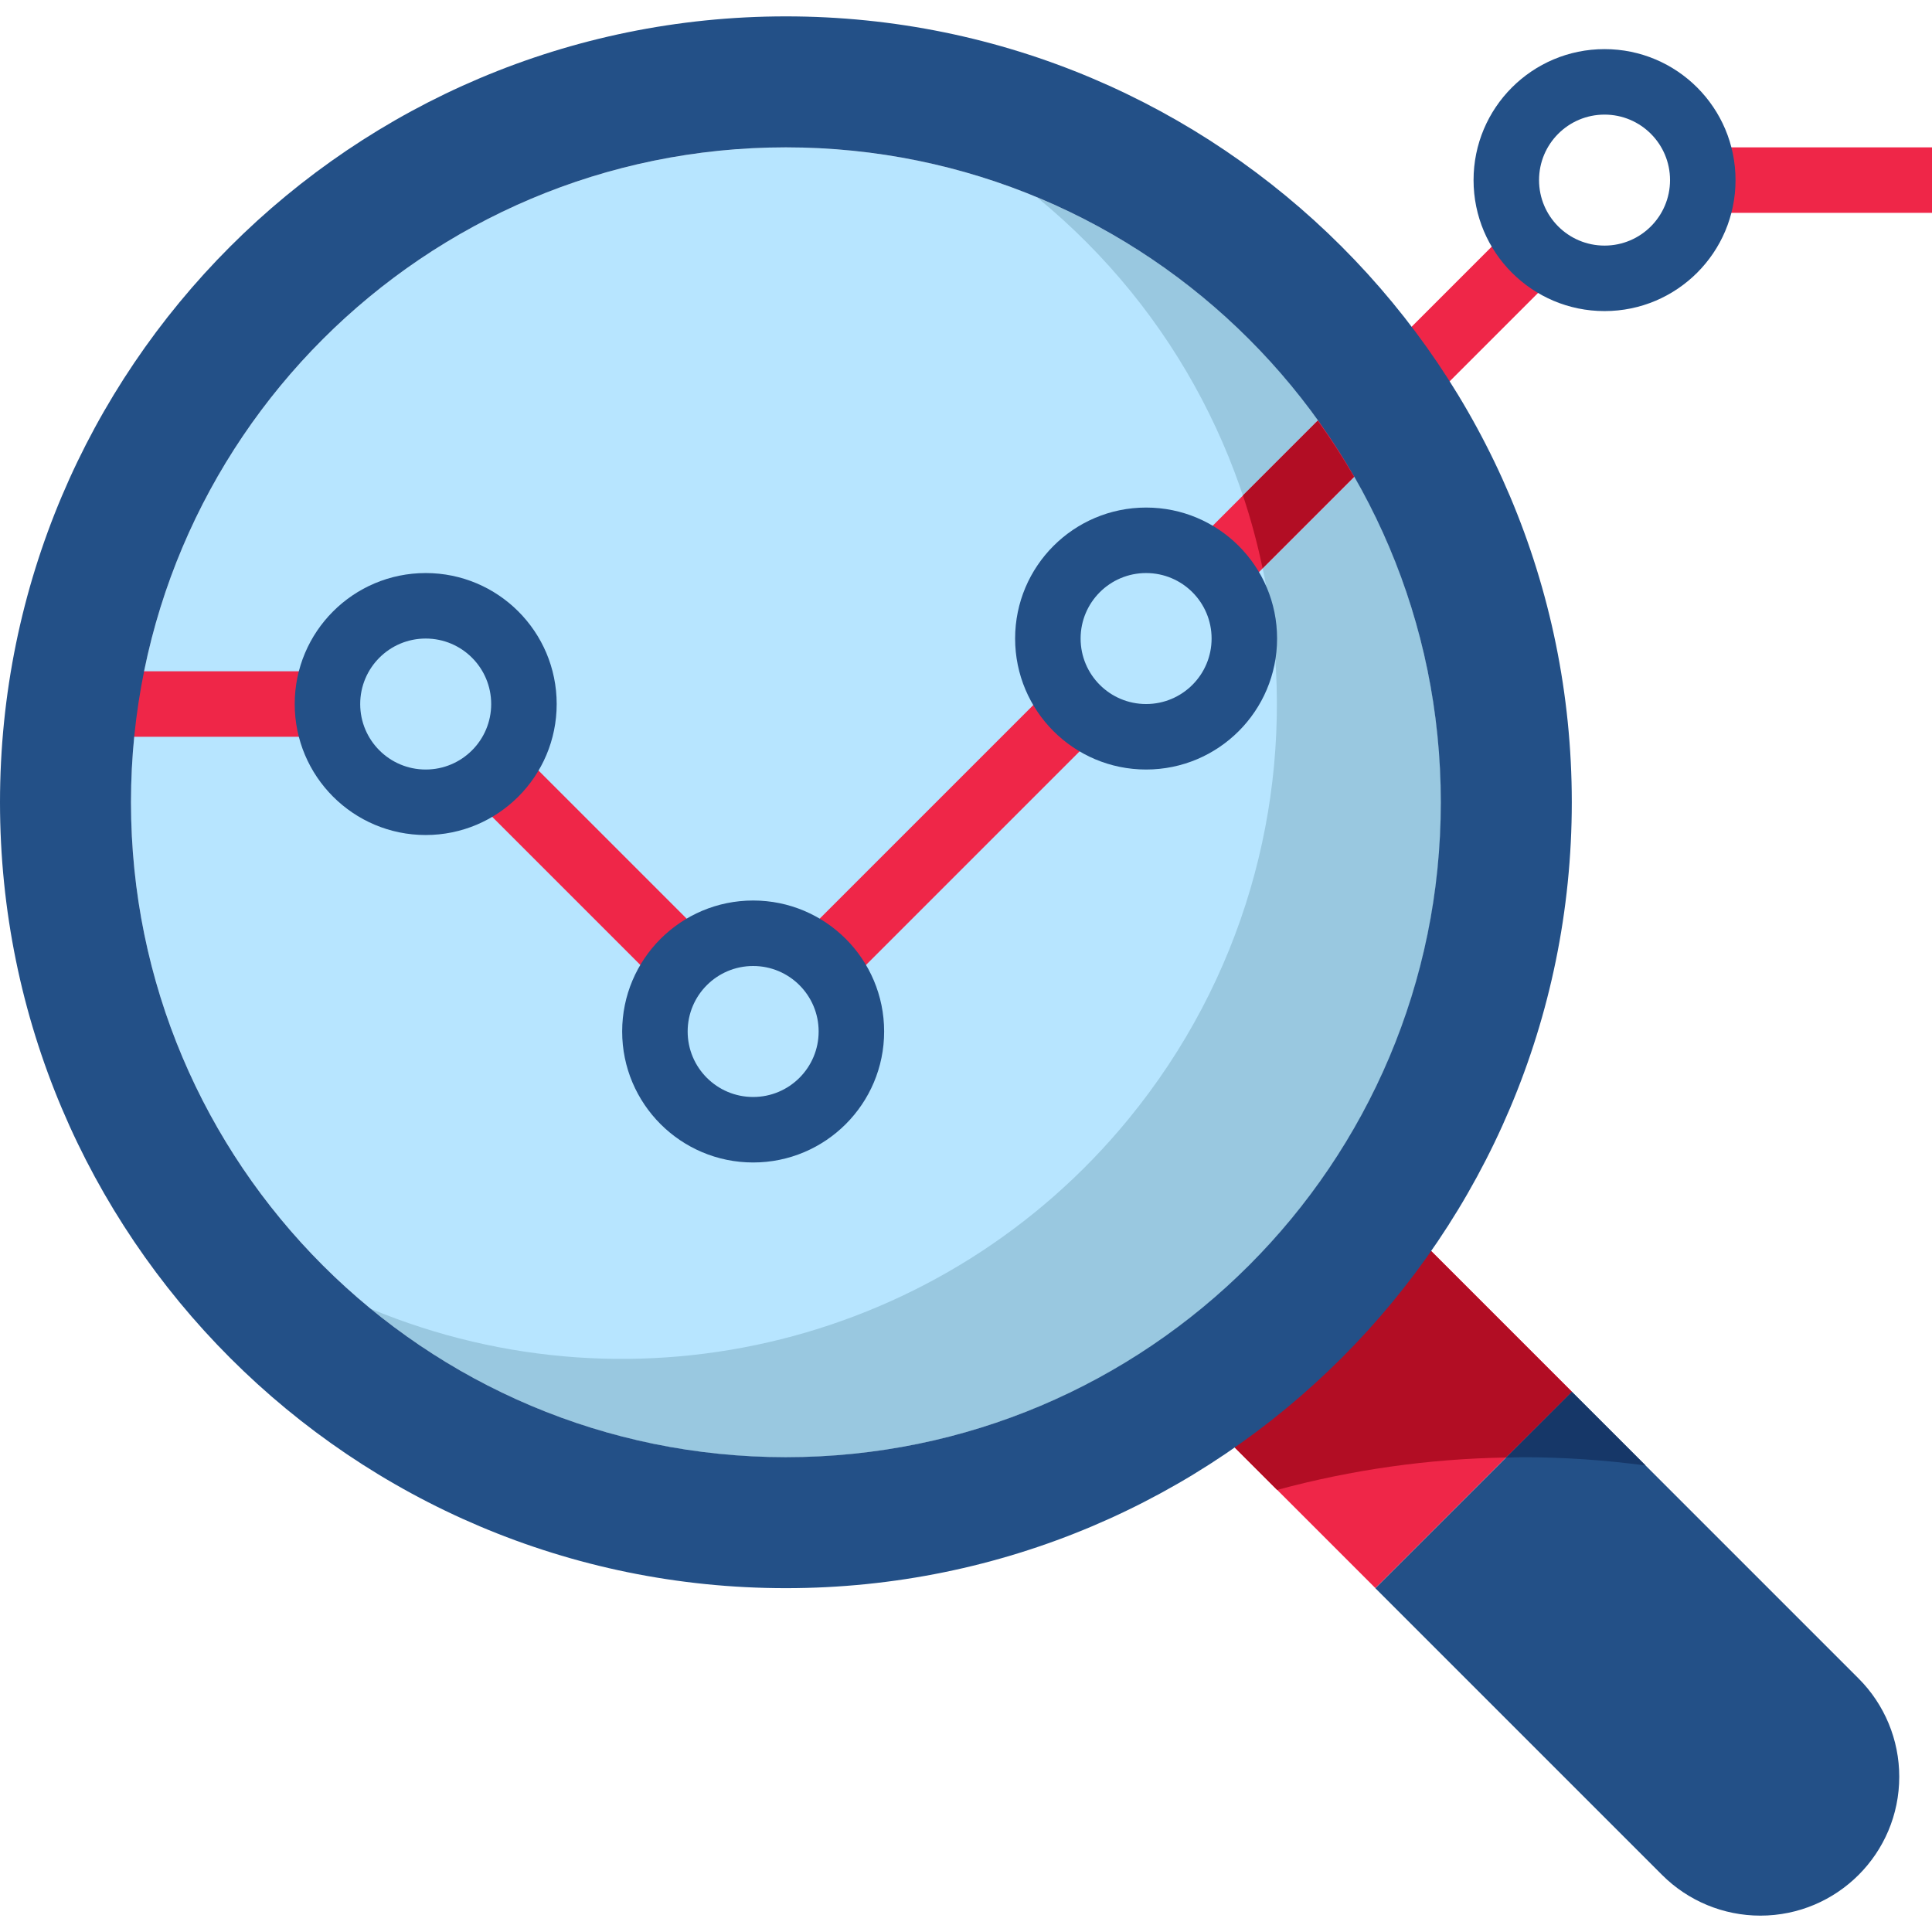
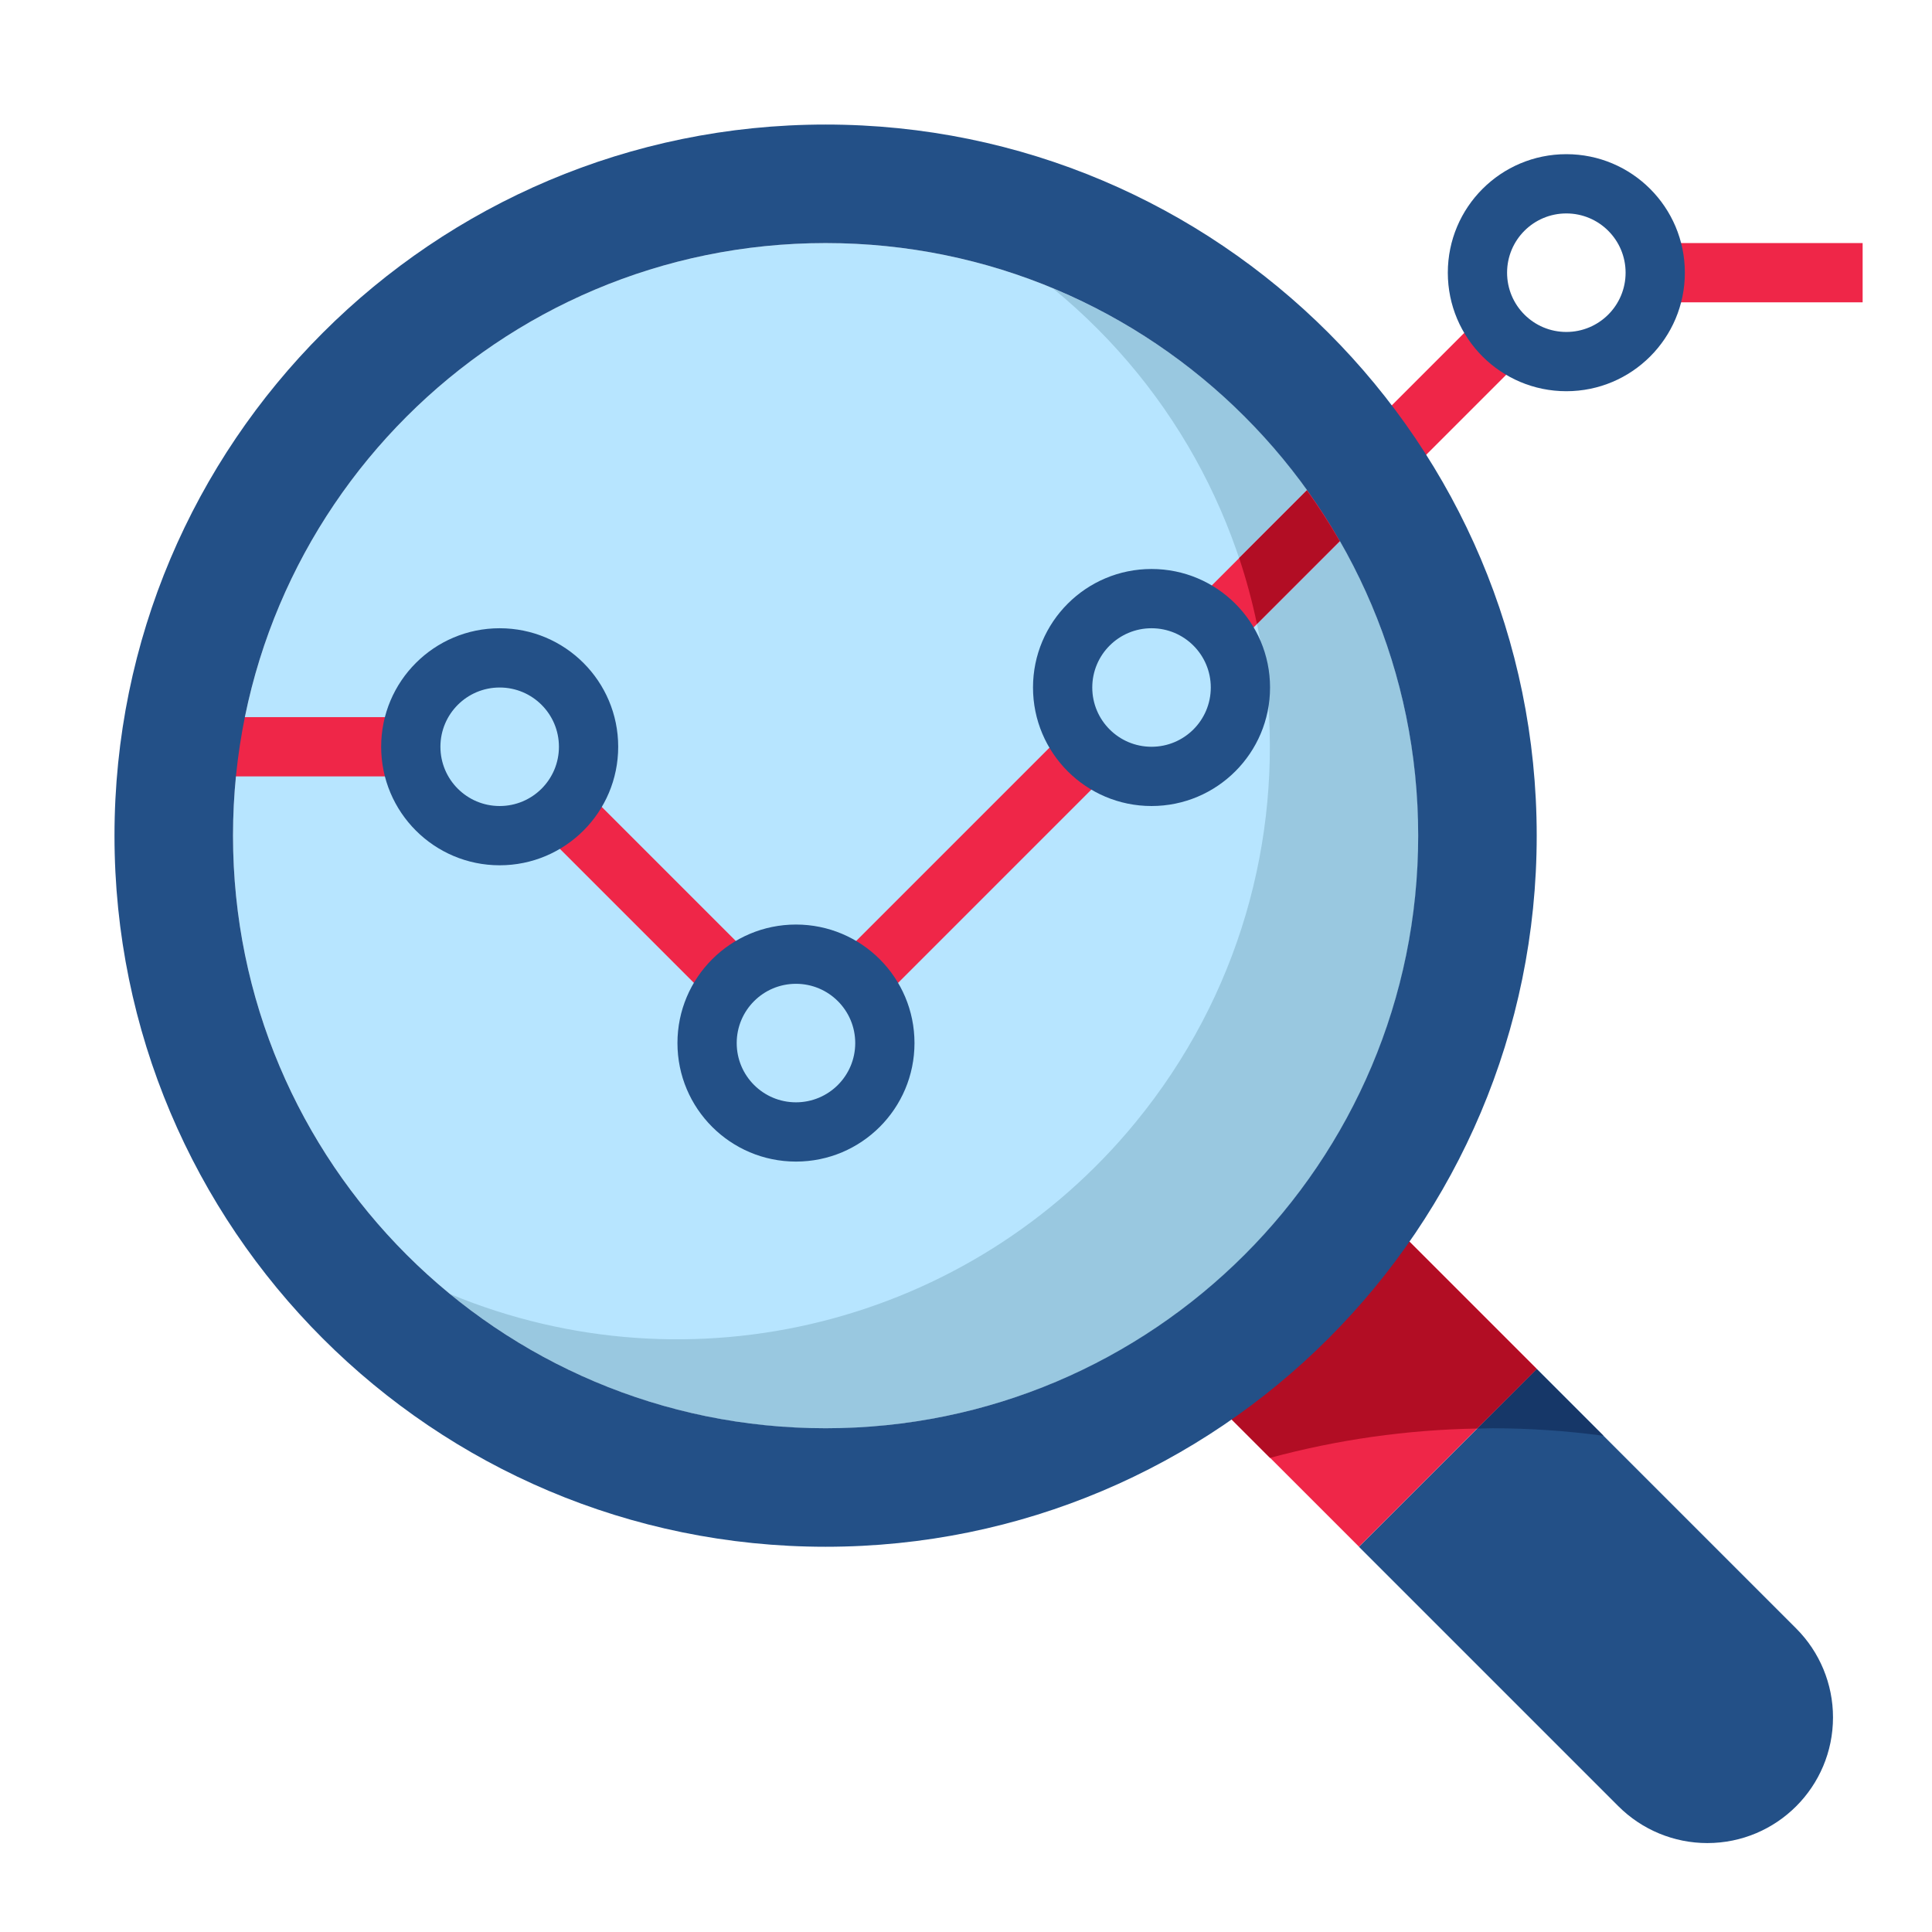
- <svg xmlns="http://www.w3.org/2000/svg" version="1.1" id="Capa_1" x="0px" y="0px" viewBox="0 0 512 512" style="enable-background:new 0 0 512 512;" xml:space="preserve">
-   <path style="fill:#235087;" d="M416.542,368.814l75.993,75.993c6.908,6.908,10.787,16.271,10.787,26.034l0,0  c0.009,20.332-16.471,36.812-36.803,36.821c-0.009,0-0.009,0-0.017,0l0,0c-9.763,0-19.126-3.879-26.034-10.787l-75.993-75.993  L416.542,368.814z" />
-   <rect x="332.005" y="342.457" transform="matrix(-0.7071 0.7071 -0.7071 -0.7071 893.4613 376.1828)" style="fill:#EF2648;" width="73.632" height="61.353" />
-   <path style="fill:#163768;" d="M403.525,386.169c10.9,0.017,21.782,0.755,32.577,2.204l-19.56-19.56l-17.469,17.469  C400.558,386.256,402.033,386.169,403.525,386.169z" />
-   <path style="fill:#B20D24;" d="M416.542,368.814l-43.39-43.39l-52.068,52.068l17.356,17.356c19.768-5.354,40.127-8.244,60.607-8.591  L416.542,368.814z" />
-   <circle style="fill:#B7E5FF;" cx="208.271" cy="212.61" r="173.559" />
-   <g>
-     <rect x="147.522" y="193.141" transform="matrix(-0.7071 0.7071 -0.7071 -0.7071 429.2543 282.1118)" style="fill:#EF2648;" width="17.356" height="73.632" />
-     <rect x="202.57" y="212.612" transform="matrix(-0.7071 0.7071 -0.7071 -0.7071 586.0867 199.8138)" style="fill:#EF2648;" width="98.182" height="17.356" />
-     <rect x="451.254" y="39.051" style="fill:#EF2648;" width="60.746" height="17.356" />
-     <rect x="34.712" y="177.898" style="fill:#EF2648;" width="52.068" height="17.356" />
-     <rect x="365.953" y="73.78" transform="matrix(-0.7071 0.7071 -0.7071 -0.7071 724.9299 -135.3595)" style="fill:#EF2648;" width="49.091" height="17.356" />
+ <svg xmlns="http://www.w3.org/2000/svg" version="1.1" id="Capa_1" x="0px" y="0px" viewBox="0 0 100 100" xml:space="preserve" width="100" height="100">
+   <defs id="defs77" />
+   <path style="fill:#235087;stroke-width:0.177" d="m 79.54,70.859 13.43,13.43 c 1.221,1.221 1.906,2.876 1.906,4.601 v 0 c 0.001,3.593 -2.911,6.506 -6.504,6.507 -0.001,0 -0.001,0 -0.003,0 v 0 c -1.725,0 -3.38,-0.686 -4.601,-1.906 l -13.43,-13.43 z" id="path2" />
+   <rect x="-6.142" y="-106.346" transform="rotate(135)" style="fill:#ef2648;stroke-width:0.177" width="13.013" height="10.843" id="rect4" />
+   <path style="fill:#163768;stroke-width:0.177" d="m 77.239,73.926 c 1.926,0.003 3.849,0.133 5.757,0.39 l -3.457,-3.457 -3.087,3.087 c 0.262,-0.005 0.523,-0.02 0.787,-0.02 z" id="path6" />
+   <path style="fill:#b20d24;stroke-width:0.177" d="m 79.54,70.859 -7.668,-7.668 -9.202,9.202 3.067,3.067 c 3.494,-0.946 7.091,-1.457 10.711,-1.518 z" id="path8" />
+   <circle style="fill:#b7e5ff;stroke-width:0.177" cx="42.733" cy="43.253" r="30.672" id="circle10" />
+   <g id="g22" transform="matrix(0.1767257,0,0,0.1767257,5.926136,5.679726)">
+     <rect x="147.522" y="193.141" transform="matrix(-0.7071,0.7071,-0.7071,-0.7071,429.2543,282.1118)" style="fill:#ef2648" width="17.356" height="73.632" id="rect12" />
+     <rect x="202.57" y="212.612" transform="matrix(-0.7071,0.7071,-0.7071,-0.7071,586.0867,199.8138)" style="fill:#ef2648" width="98.182" height="17.356" id="rect14" />
+     <rect x="451.254" y="39.051" style="fill:#ef2648" width="60.746" height="17.356" id="rect16" />
+     <rect x="34.712" y="177.898" style="fill:#ef2648" width="52.068" height="17.356" id="rect18" />
+     <rect x="365.953" y="73.78" transform="matrix(-0.7071,0.7071,-0.7071,-0.7071,724.9299,-135.3595)" style="fill:#ef2648" width="49.091" height="17.356" id="rect20" />
  </g>
-   <g>
-     <path style="fill:#235087;" d="M112.814,221.288c-19.17,0-34.712-15.542-34.712-34.712s15.542-34.712,34.712-34.712   s34.712,15.542,34.712,34.712S131.983,221.288,112.814,221.288z M112.814,169.22c-9.589,0-17.356,7.767-17.356,17.356   c0,9.589,7.767,17.356,17.356,17.356s17.356-7.767,17.356-17.356C130.169,176.987,122.403,169.22,112.814,169.22z" />
-     <path style="fill:#235087;" d="M199.593,308.068c-19.17,0-34.712-15.542-34.712-34.712s15.542-34.712,34.712-34.712   s34.712,15.542,34.712,34.712S218.763,308.068,199.593,308.068z M199.593,256c-9.589,0-17.356,7.767-17.356,17.356   s7.767,17.356,17.356,17.356c9.589,0,17.356-7.767,17.356-17.356S209.182,256,199.593,256z" />
-     <path style="fill:#235087;" d="M425.22,82.441c-19.17,0-34.712-15.542-34.712-34.712s15.542-34.712,34.712-34.712   s34.712,15.542,34.712,34.712S444.39,82.441,425.22,82.441z M425.22,30.373c-9.589,0-17.356,7.767-17.356,17.356   s7.767,17.356,17.356,17.356s17.356-7.767,17.356-17.356S434.809,30.373,425.22,30.373z" />
+   <g id="g30" transform="matrix(0.1767257,0,0,0.1767257,5.926136,5.679726)">
+     <path style="fill:#235087" d="m 112.814,221.288 c -19.17,0 -34.712,-15.542 -34.712,-34.712 0,-19.17 15.542,-34.712 34.712,-34.712 19.17,0 34.712,15.542 34.712,34.712 0,19.17 -15.543,34.712 -34.712,34.712 z m 0,-52.068 c -9.589,0 -17.356,7.767 -17.356,17.356 0,9.589 7.767,17.356 17.356,17.356 9.589,0 17.356,-7.767 17.356,-17.356 -10e-4,-9.589 -7.767,-17.356 -17.356,-17.356 z" id="path24" />
+     <path style="fill:#235087" d="m 199.593,308.068 c -19.17,0 -34.712,-15.542 -34.712,-34.712 0,-19.17 15.542,-34.712 34.712,-34.712 19.17,0 34.712,15.542 34.712,34.712 0,19.17 -15.542,34.712 -34.712,34.712 z m 0,-52.068 c -9.589,0 -17.356,7.767 -17.356,17.356 0,9.589 7.767,17.356 17.356,17.356 9.589,0 17.356,-7.767 17.356,-17.356 0,-9.589 -7.767,-17.356 -17.356,-17.356 z" id="path26" />
+     <path style="fill:#235087" d="m 425.22,82.441 c -19.17,0 -34.712,-15.542 -34.712,-34.712 0,-19.17 15.542,-34.712 34.712,-34.712 19.17,0 34.712,15.542 34.712,34.712 0,19.17 -15.542,34.712 -34.712,34.712 z m 0,-52.068 c -9.589,0 -17.356,7.767 -17.356,17.356 0,9.589 7.767,17.356 17.356,17.356 9.589,0 17.356,-7.767 17.356,-17.356 0,-9.589 -7.767,-17.356 -17.356,-17.356 z" id="path28" />
  </g>
-   <path style="fill:#99C8E0;" d="M274.866,52.337c74.127,60.772,84.949,170.132,24.168,244.259  C250.516,355.771,168.96,376.19,98.287,346.85c74.127,60.772,183.478,49.95,244.259-24.168s49.95-183.478-24.168-244.259  C305.23,67.645,290.564,58.854,274.866,52.337z" />
-   <rect x="313.886" y="125.867" transform="matrix(-0.7071 0.7071 -0.7071 -0.7071 672.8756 -9.6242)" style="fill:#EF2648;" width="49.091" height="17.356" />
-   <path style="fill:#B20D24;" d="M349.193,111.486l-19.803,19.803c2.109,6.326,3.844,12.765,5.207,19.291l24.229-24.229  C355.866,121.231,352.655,116.276,349.193,111.486z" />
-   <g>
-     <path style="fill:#235087;" d="M208.271,4.339C93.245,4.339,0,97.584,0,212.61s93.245,208.271,208.271,208.271   s208.271-93.245,208.271-208.271S323.298,4.339,208.271,4.339z M208.271,386.169c-95.857,0-173.559-77.703-173.559-173.559   S112.414,39.051,208.271,39.051s173.559,77.703,173.559,173.559S304.128,386.169,208.271,386.169z" />
-     <path style="fill:#235087;" d="M303.729,203.932c-19.17,0-34.712-15.542-34.712-34.712s15.542-34.712,34.712-34.712   s34.712,15.542,34.712,34.712S322.898,203.932,303.729,203.932z M303.729,151.864c-9.589,0-17.356,7.767-17.356,17.356   c0,9.589,7.767,17.356,17.356,17.356s17.356-7.767,17.356-17.356C321.085,159.631,313.318,151.864,303.729,151.864z" />
+   <path style="fill:#99c8e0;stroke-width:0.177" d="M 54.502,14.929 C 67.602,25.669 69.515,44.996 58.773,58.096 50.199,68.554 35.786,72.162 23.296,66.977 36.396,77.717 55.721,75.804 66.463,62.706 77.204,49.607 75.29,30.281 62.192,19.539 59.868,17.634 57.276,16.081 54.502,14.929 Z" id="path32" />
+   <rect x="-29.991" y="-68.845" transform="rotate(135)" style="fill:#ef2648;stroke-width:0.177" width="8.676" height="3.067" id="rect34" />
+   <path style="fill:#b20d24;stroke-width:0.177" d="m 67.638,25.382 -3.5,3.5 c 0.373,1.118 0.679,2.256 0.92,3.409 l 4.282,-4.282 c -0.523,-0.905 -1.091,-1.781 -1.702,-2.627 z" id="path36" />
+   <g id="g42" transform="matrix(0.1767257,0,0,0.1767257,5.926136,5.679726)">
+     <path style="fill:#235087" d="M 208.271,4.339 C 93.245,4.339 0,97.584 0,212.61 0,327.636 93.245,420.881 208.271,420.881 323.297,420.881 416.542,327.636 416.542,212.61 416.542,97.584 323.298,4.339 208.271,4.339 Z m 0,381.83 c -95.857,0 -173.559,-77.703 -173.559,-173.559 0,-95.856 77.702,-173.559 173.559,-173.559 95.857,0 173.559,77.703 173.559,173.559 0,95.856 -77.702,173.559 -173.559,173.559 z" id="path38" />
+     <path style="fill:#235087" d="m 303.729,203.932 c -19.17,0 -34.712,-15.542 -34.712,-34.712 0,-19.17 15.542,-34.712 34.712,-34.712 19.17,0 34.712,15.542 34.712,34.712 0,19.17 -15.543,34.712 -34.712,34.712 z m 0,-52.068 c -9.589,0 -17.356,7.767 -17.356,17.356 0,9.589 7.767,17.356 17.356,17.356 9.589,0 17.356,-7.767 17.356,-17.356 0,-9.589 -7.767,-17.356 -17.356,-17.356 z" id="path40" />
  </g>
-   <g>
+   <g id="g44" transform="matrix(0.1767257,0,0,0.1767257,5.926136,5.679726)">
</g>
-   <g>
+   <g id="g46" transform="matrix(0.1767257,0,0,0.1767257,5.926136,5.679726)">
</g>
-   <g>
+   <g id="g48" transform="matrix(0.1767257,0,0,0.1767257,5.926136,5.679726)">
</g>
-   <g>
+   <g id="g50" transform="matrix(0.1767257,0,0,0.1767257,5.926136,5.679726)">
</g>
-   <g>
+   <g id="g52" transform="matrix(0.1767257,0,0,0.1767257,5.926136,5.679726)">
</g>
-   <g>
+   <g id="g54" transform="matrix(0.1767257,0,0,0.1767257,5.926136,5.679726)">
</g>
-   <g>
+   <g id="g56" transform="matrix(0.1767257,0,0,0.1767257,5.926136,5.679726)">
</g>
-   <g>
+   <g id="g58" transform="matrix(0.1767257,0,0,0.1767257,5.926136,5.679726)">
</g>
-   <g>
+   <g id="g60" transform="matrix(0.1767257,0,0,0.1767257,5.926136,5.679726)">
</g>
-   <g>
+   <g id="g62" transform="matrix(0.1767257,0,0,0.1767257,5.926136,5.679726)">
</g>
-   <g>
+   <g id="g64" transform="matrix(0.1767257,0,0,0.1767257,5.926136,5.679726)">
</g>
-   <g>
+   <g id="g66" transform="matrix(0.1767257,0,0,0.1767257,5.926136,5.679726)">
</g>
-   <g>
+   <g id="g68" transform="matrix(0.1767257,0,0,0.1767257,5.926136,5.679726)">
</g>
-   <g>
+   <g id="g70" transform="matrix(0.1767257,0,0,0.1767257,5.926136,5.679726)">
</g>
-   <g>
+   <g id="g72" transform="matrix(0.1767257,0,0,0.1767257,5.926136,5.679726)">
</g>
</svg>
